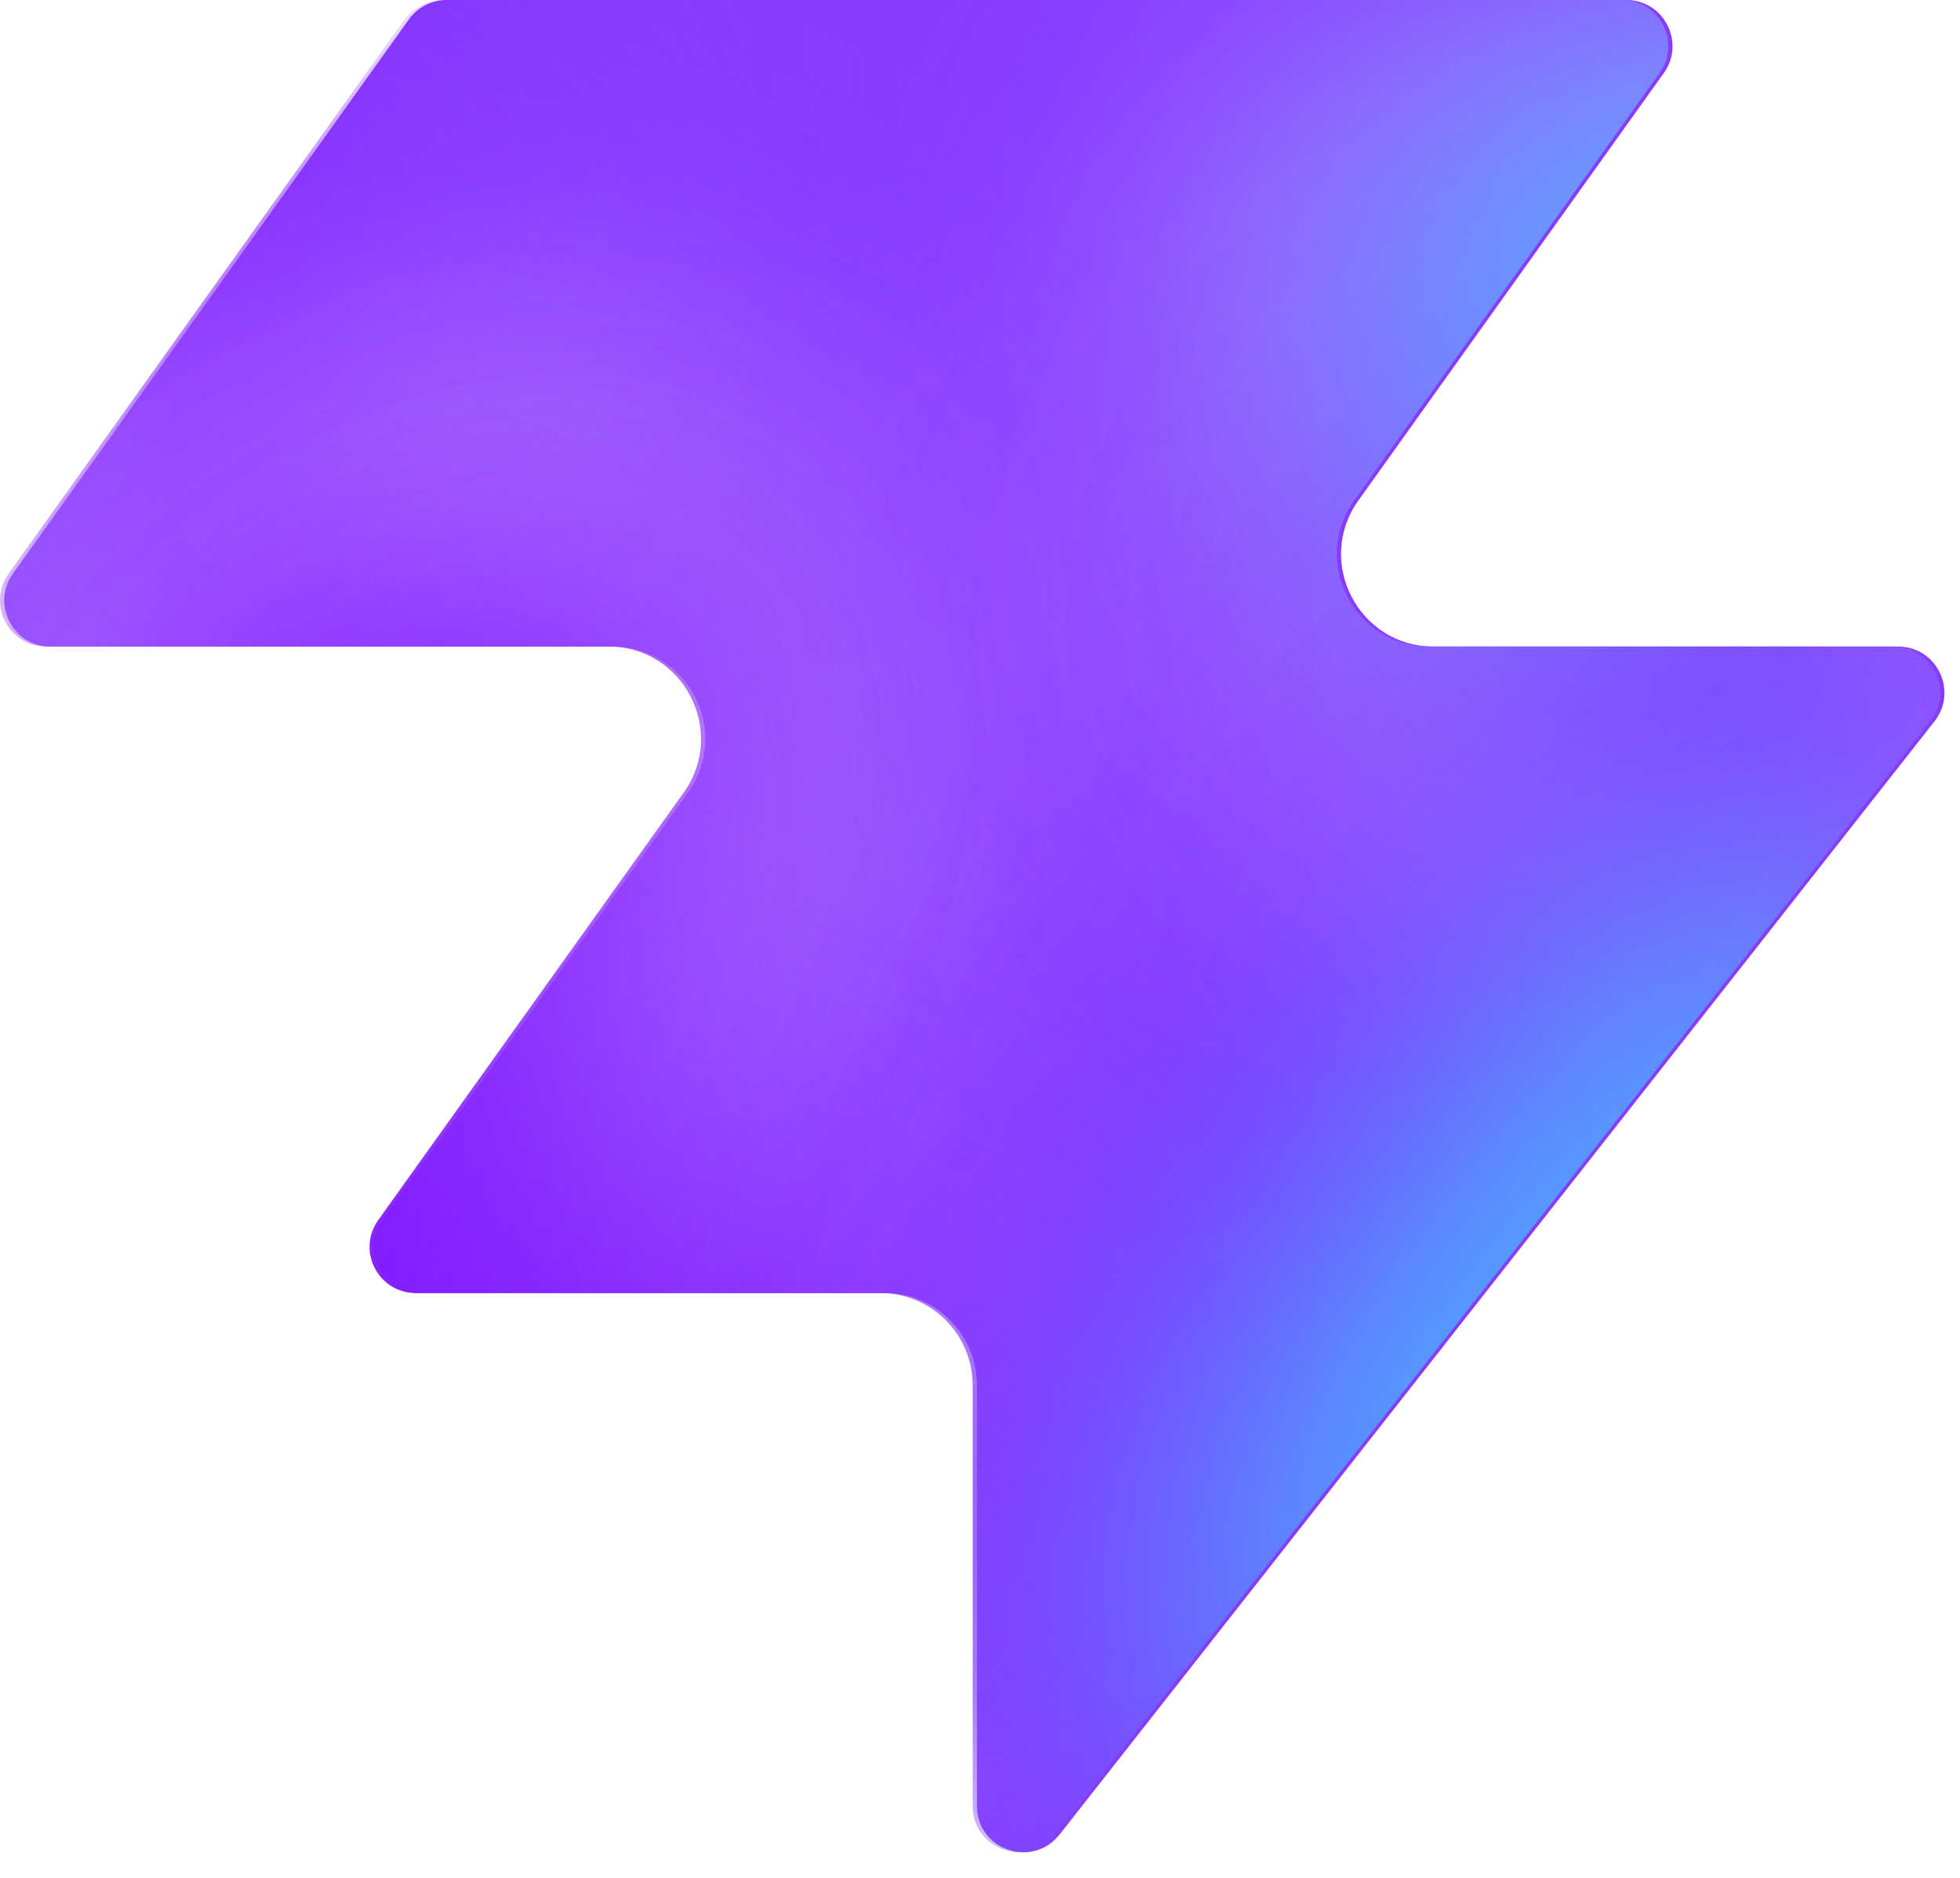
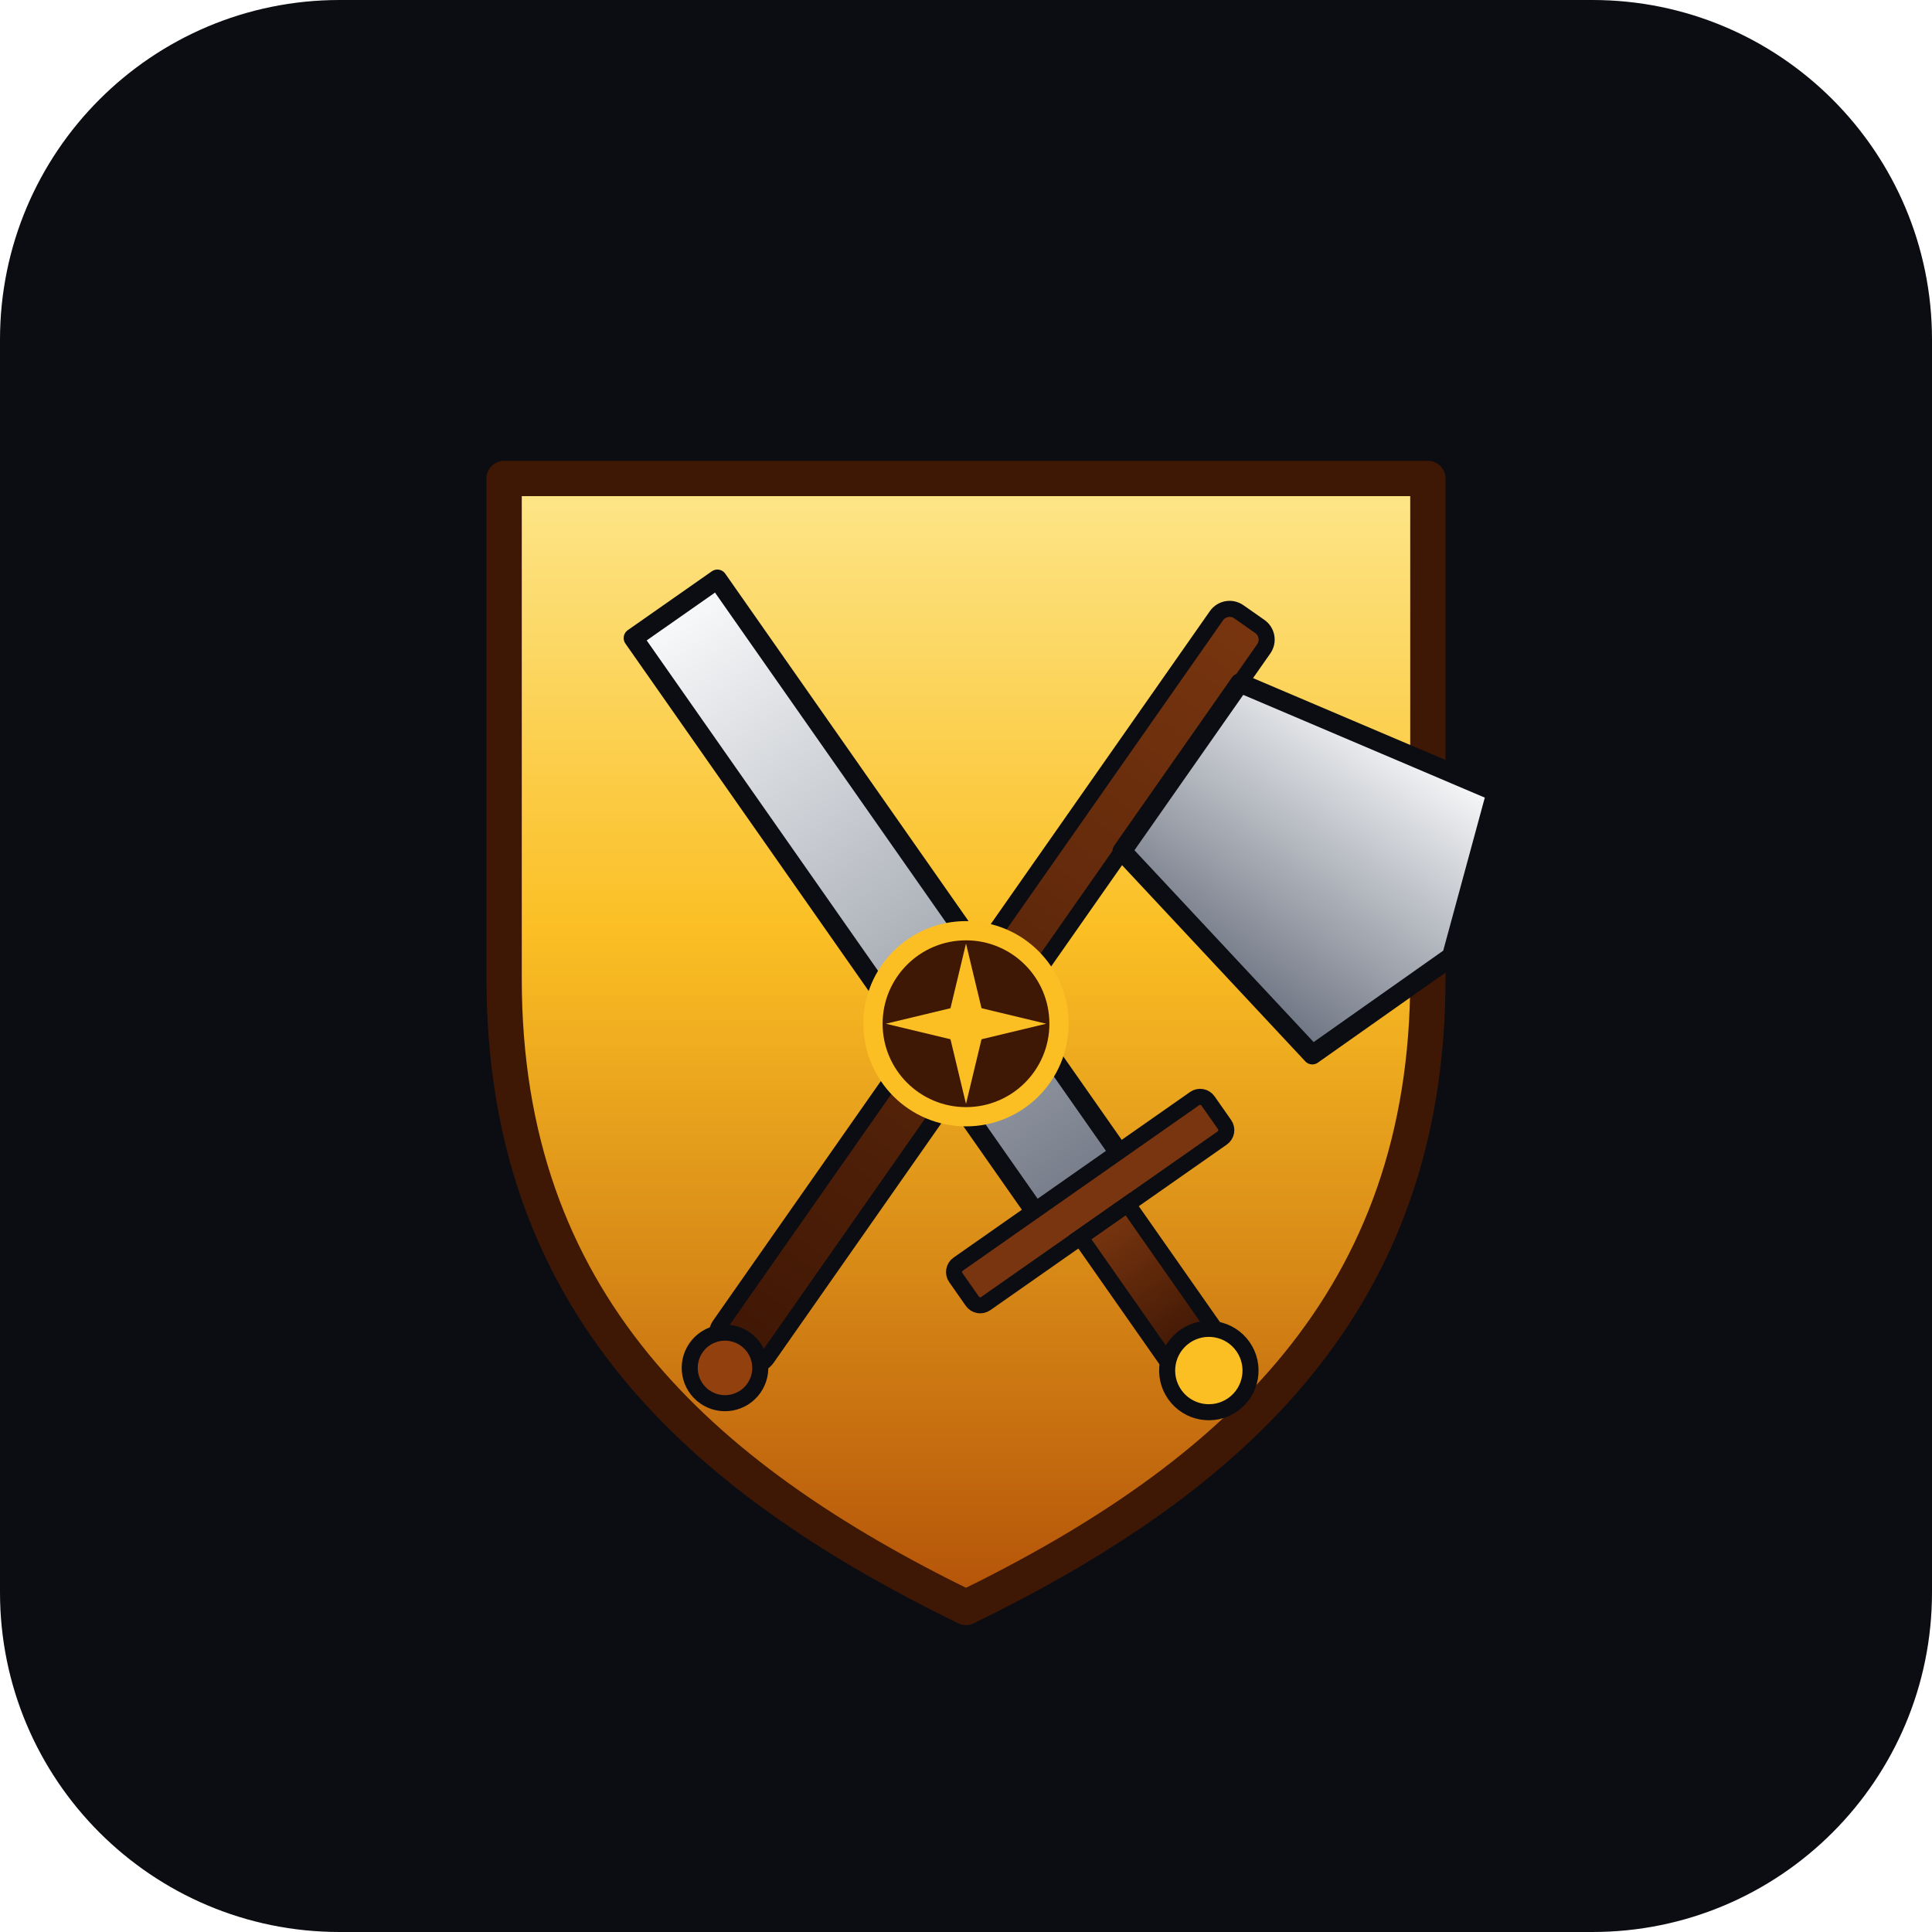
- <svg xmlns="http://www.w3.org/2000/svg" width="48" height="46" fill="none" viewBox="0 0 48 46">
-   <path fill="#863bff" d="M25.946 44.938c-.664.845-2.021.375-2.021-.698V33.937a2.26 2.26 0 0 0-2.262-2.262H10.287c-.92 0-1.456-1.04-.92-1.788l7.48-10.471c1.07-1.497 0-3.578-1.842-3.578H1.237c-.92 0-1.456-1.04-.92-1.788L10.013.474c.214-.297.556-.474.92-.474h28.894c.92 0 1.456 1.04.92 1.788l-7.48 10.471c-1.07 1.498 0 3.579 1.842 3.579h11.377c.943 0 1.473 1.088.89 1.83L25.947 44.94z" style="fill:#863bff;fill:color(display-p3 .525 .23 1);fill-opacity:1" />
-   <mask id="a" width="48" height="46" x="0" y="0" maskUnits="userSpaceOnUse" style="mask-type:alpha">
-     <path fill="#000" d="M25.842 44.938c-.664.844-2.021.375-2.021-.698V33.937a2.26 2.26 0 0 0-2.262-2.262H10.183c-.92 0-1.456-1.04-.92-1.788l7.48-10.471c1.07-1.498 0-3.579-1.842-3.579H1.133c-.92 0-1.456-1.04-.92-1.787L9.91.473c.214-.297.556-.474.92-.474h28.894c.92 0 1.456 1.04.92 1.788l-7.48 10.471c-1.07 1.498 0 3.578 1.842 3.578h11.377c.943 0 1.473 1.088.89 1.832L25.843 44.94z" style="fill:#000;fill-opacity:1" />
-   </mask>
-   <g mask="url(#a)">
-     <g filter="url(#b)">
-       <ellipse cx="5.508" cy="14.704" fill="#ede6ff" rx="5.508" ry="14.704" style="fill:#ede6ff;fill:color(display-p3 .927 .903 1);fill-opacity:1" transform="matrix(.00324 1 1 -.00324 -4.47 31.516)" />
+ <svg xmlns="http://www.w3.org/2000/svg" viewBox="0 0 1024 1024">
+   <defs>
+     <linearGradient id="shield" x1="0.5" y1="0" x2="0.5" y2="1">
+       <stop offset="0%" stop-color="#fde68a" />
+       <stop offset="40%" stop-color="#fbbf24" />
+       <stop offset="100%" stop-color="#b45309" />
+     </linearGradient>
+     <linearGradient id="steel" x1="0" y1="0" x2="0" y2="1">
+       <stop offset="0%" stop-color="#f9fafb" />
+       <stop offset="100%" stop-color="#6b7280" />
+     </linearGradient>
+     <linearGradient id="wood" x1="0" y1="0" x2="0" y2="1">
+       <stop offset="0%" stop-color="#78350f" />
+       <stop offset="100%" stop-color="#3f1705" />
+     </linearGradient>
+   </defs>
+   <rect width="1024" height="1024" rx="180" fill="#0b0d12" />
+   <g transform="translate(512 512) scale(0.85) translate(-512 -512)">
+     <path d="M 224 208 L 800 208 L 800 520          C 800 720 680 830 512 912          C 344 830 224 720 224 520 Z" fill="url(#shield)" stroke="#3f1705" stroke-width="22" stroke-linejoin="round" />
+     <g transform="rotate(-35 512 548)">
+       <polygon points="480,232 544,232 544,672 512,708 480,672" fill="url(#steel)" stroke="#0b0d12" stroke-width="12" stroke-linejoin="round" />
+       <rect x="416" y="668" width="192" height="30" rx="6" fill="#78350f" stroke="#0b0d12" stroke-width="10" />
+       <rect x="494" y="698" width="36" height="96" fill="url(#wood)" stroke="#0b0d12" stroke-width="10" />
+       <circle cx="512" cy="812" r="26" fill="#fbbf24" stroke="#0b0d12" stroke-width="10" />
    </g>
-     <g filter="url(#c)">
-       <ellipse cx="10.399" cy="29.851" fill="#ede6ff" rx="10.399" ry="29.851" style="fill:#ede6ff;fill:color(display-p3 .927 .903 1);fill-opacity:1" transform="matrix(.00324 1 1 -.00324 -39.328 7.883)" />
+     <g transform="rotate(35 512 548)">
+       <rect x="494" y="240" width="36" height="560" rx="10" fill="url(#wood)" stroke="#0b0d12" stroke-width="10" />
+       <path d="M 530 276 L 700 240 L 736 340 L 700 440 L 530 404 Z" fill="url(#steel)" stroke="#0b0d12" stroke-width="12" stroke-linejoin="round" />
+       <circle cx="512" cy="810" r="22" fill="#92400e" stroke="#0b0d12" stroke-width="10" />
    </g>
-     <g filter="url(#d)">
-       <ellipse cx="5.508" cy="30.487" fill="#7e14ff" rx="5.508" ry="30.487" style="fill:#7e14ff;fill:color(display-p3 .492 .077 1);fill-opacity:1" transform="rotate(89.814 -25.913 -14.639)scale(1 -1)" />
-     </g>
-     <g filter="url(#e)">
-       <ellipse cx="5.508" cy="30.599" fill="#7e14ff" rx="5.508" ry="30.599" style="fill:#7e14ff;fill:color(display-p3 .492 .077 1);fill-opacity:1" transform="rotate(89.814 -32.644 -3.334)scale(1 -1)" />
-     </g>
-     <g filter="url(#f)">
-       <ellipse cx="5.508" cy="30.599" fill="#7e14ff" rx="5.508" ry="30.599" style="fill:#7e14ff;fill:color(display-p3 .492 .077 1);fill-opacity:1" transform="matrix(.00324 1 1 -.00324 -34.34 30.47)" />
-     </g>
-     <g filter="url(#g)">
-       <ellipse cx="14.072" cy="22.078" fill="#ede6ff" rx="14.072" ry="22.078" style="fill:#ede6ff;fill:color(display-p3 .927 .903 1);fill-opacity:1" transform="rotate(93.35 24.506 48.493)scale(-1 1)" />
-     </g>
-     <g filter="url(#h)">
-       <ellipse cx="3.47" cy="21.501" fill="#7e14ff" rx="3.47" ry="21.501" style="fill:#7e14ff;fill:color(display-p3 .492 .077 1);fill-opacity:1" transform="rotate(89.009 28.708 47.59)scale(-1 1)" />
-     </g>
-     <g filter="url(#i)">
-       <ellipse cx="3.47" cy="21.501" fill="#7e14ff" rx="3.47" ry="21.501" style="fill:#7e14ff;fill:color(display-p3 .492 .077 1);fill-opacity:1" transform="rotate(89.009 28.708 47.59)scale(-1 1)" />
-     </g>
-     <g filter="url(#j)">
-       <ellipse cx=".387" cy="8.972" fill="#7e14ff" rx="4.407" ry="29.108" style="fill:#7e14ff;fill:color(display-p3 .492 .077 1);fill-opacity:1" transform="rotate(39.51 .387 8.972)" />
-     </g>
-     <g filter="url(#k)">
-       <ellipse cx="47.523" cy="-6.092" fill="#7e14ff" rx="4.407" ry="29.108" style="fill:#7e14ff;fill:color(display-p3 .492 .077 1);fill-opacity:1" transform="rotate(37.892 47.523 -6.092)" />
-     </g>
-     <g filter="url(#l)">
-       <ellipse cx="41.412" cy="6.333" fill="#47bfff" rx="5.971" ry="9.665" style="fill:#47bfff;fill:color(display-p3 .28 .748 1);fill-opacity:1" transform="rotate(37.892 41.412 6.333)" />
-     </g>
-     <g filter="url(#m)">
-       <ellipse cx="-1.879" cy="38.332" fill="#7e14ff" rx="4.407" ry="29.108" style="fill:#7e14ff;fill:color(display-p3 .492 .077 1);fill-opacity:1" transform="rotate(37.892 -1.88 38.332)" />
-     </g>
-     <g filter="url(#n)">
-       <ellipse cx="-1.879" cy="38.332" fill="#7e14ff" rx="4.407" ry="29.108" style="fill:#7e14ff;fill:color(display-p3 .492 .077 1);fill-opacity:1" transform="rotate(37.892 -1.88 38.332)" />
-     </g>
-     <g filter="url(#o)">
-       <ellipse cx="35.651" cy="29.907" fill="#7e14ff" rx="4.407" ry="29.108" style="fill:#7e14ff;fill:color(display-p3 .492 .077 1);fill-opacity:1" transform="rotate(37.892 35.651 29.907)" />
-     </g>
-     <g filter="url(#p)">
-       <ellipse cx="38.418" cy="32.4" fill="#47bfff" rx="5.971" ry="15.297" style="fill:#47bfff;fill:color(display-p3 .28 .748 1);fill-opacity:1" transform="rotate(37.892 38.418 32.4)" />
-     </g>
+     <circle cx="512" cy="548" r="58" fill="#3f1705" stroke="#fbbf24" stroke-width="12" />
+     <polygon points="512,498 524,548 512,598 500,548" fill="#fbbf24" />
+     <polygon points="462,548 512,536 562,548 512,560" fill="#fbbf24" />
  </g>
-   <defs>
-     <filter id="b" width="60.045" height="41.654" x="-19.77" y="16.149" color-interpolation-filters="sRGB" filterUnits="userSpaceOnUse">
-       <feFlood flood-opacity="0" result="BackgroundImageFix" />
-       <feBlend in="SourceGraphic" in2="BackgroundImageFix" result="shape" />
-       <feGaussianBlur result="effect1_foregroundBlur_2002_17158" stdDeviation="7.659" />
-     </filter>
-     <filter id="c" width="90.34" height="51.437" x="-54.613" y="-7.533" color-interpolation-filters="sRGB" filterUnits="userSpaceOnUse">
-       <feFlood flood-opacity="0" result="BackgroundImageFix" />
-       <feBlend in="SourceGraphic" in2="BackgroundImageFix" result="shape" />
-       <feGaussianBlur result="effect1_foregroundBlur_2002_17158" stdDeviation="7.659" />
-     </filter>
-     <filter id="d" width="79.355" height="29.4" x="-49.64" y="2.03" color-interpolation-filters="sRGB" filterUnits="userSpaceOnUse">
-       <feFlood flood-opacity="0" result="BackgroundImageFix" />
-       <feBlend in="SourceGraphic" in2="BackgroundImageFix" result="shape" />
-       <feGaussianBlur result="effect1_foregroundBlur_2002_17158" stdDeviation="4.596" />
-     </filter>
-     <filter id="e" width="79.579" height="29.4" x="-45.045" y="20.029" color-interpolation-filters="sRGB" filterUnits="userSpaceOnUse">
-       <feFlood flood-opacity="0" result="BackgroundImageFix" />
-       <feBlend in="SourceGraphic" in2="BackgroundImageFix" result="shape" />
-       <feGaussianBlur result="effect1_foregroundBlur_2002_17158" stdDeviation="4.596" />
-     </filter>
-     <filter id="f" width="79.579" height="29.4" x="-43.513" y="21.178" color-interpolation-filters="sRGB" filterUnits="userSpaceOnUse">
-       <feFlood flood-opacity="0" result="BackgroundImageFix" />
-       <feBlend in="SourceGraphic" in2="BackgroundImageFix" result="shape" />
-       <feGaussianBlur result="effect1_foregroundBlur_2002_17158" stdDeviation="4.596" />
-     </filter>
-     <filter id="g" width="74.749" height="58.852" x="15.756" y="-17.901" color-interpolation-filters="sRGB" filterUnits="userSpaceOnUse">
-       <feFlood flood-opacity="0" result="BackgroundImageFix" />
-       <feBlend in="SourceGraphic" in2="BackgroundImageFix" result="shape" />
-       <feGaussianBlur result="effect1_foregroundBlur_2002_17158" stdDeviation="7.659" />
-     </filter>
-     <filter id="h" width="61.377" height="25.362" x="23.548" y="2.284" color-interpolation-filters="sRGB" filterUnits="userSpaceOnUse">
-       <feFlood flood-opacity="0" result="BackgroundImageFix" />
-       <feBlend in="SourceGraphic" in2="BackgroundImageFix" result="shape" />
-       <feGaussianBlur result="effect1_foregroundBlur_2002_17158" stdDeviation="4.596" />
-     </filter>
-     <filter id="i" width="61.377" height="25.362" x="23.548" y="2.284" color-interpolation-filters="sRGB" filterUnits="userSpaceOnUse">
-       <feFlood flood-opacity="0" result="BackgroundImageFix" />
-       <feBlend in="SourceGraphic" in2="BackgroundImageFix" result="shape" />
-       <feGaussianBlur result="effect1_foregroundBlur_2002_17158" stdDeviation="4.596" />
-     </filter>
-     <filter id="j" width="56.045" height="63.649" x="-27.636" y="-22.853" color-interpolation-filters="sRGB" filterUnits="userSpaceOnUse">
-       <feFlood flood-opacity="0" result="BackgroundImageFix" />
-       <feBlend in="SourceGraphic" in2="BackgroundImageFix" result="shape" />
-       <feGaussianBlur result="effect1_foregroundBlur_2002_17158" stdDeviation="4.596" />
-     </filter>
-     <filter id="k" width="54.814" height="64.646" x="20.116" y="-38.415" color-interpolation-filters="sRGB" filterUnits="userSpaceOnUse">
-       <feFlood flood-opacity="0" result="BackgroundImageFix" />
-       <feBlend in="SourceGraphic" in2="BackgroundImageFix" result="shape" />
-       <feGaussianBlur result="effect1_foregroundBlur_2002_17158" stdDeviation="4.596" />
-     </filter>
-     <filter id="l" width="33.541" height="35.313" x="24.641" y="-11.323" color-interpolation-filters="sRGB" filterUnits="userSpaceOnUse">
-       <feFlood flood-opacity="0" result="BackgroundImageFix" />
-       <feBlend in="SourceGraphic" in2="BackgroundImageFix" result="shape" />
-       <feGaussianBlur result="effect1_foregroundBlur_2002_17158" stdDeviation="4.596" />
-     </filter>
-     <filter id="m" width="54.814" height="64.646" x="-29.286" y="6.009" color-interpolation-filters="sRGB" filterUnits="userSpaceOnUse">
-       <feFlood flood-opacity="0" result="BackgroundImageFix" />
-       <feBlend in="SourceGraphic" in2="BackgroundImageFix" result="shape" />
-       <feGaussianBlur result="effect1_foregroundBlur_2002_17158" stdDeviation="4.596" />
-     </filter>
-     <filter id="n" width="54.814" height="64.646" x="-29.286" y="6.009" color-interpolation-filters="sRGB" filterUnits="userSpaceOnUse">
-       <feFlood flood-opacity="0" result="BackgroundImageFix" />
-       <feBlend in="SourceGraphic" in2="BackgroundImageFix" result="shape" />
-       <feGaussianBlur result="effect1_foregroundBlur_2002_17158" stdDeviation="4.596" />
-     </filter>
-     <filter id="o" width="54.814" height="64.646" x="8.244" y="-2.416" color-interpolation-filters="sRGB" filterUnits="userSpaceOnUse">
-       <feFlood flood-opacity="0" result="BackgroundImageFix" />
-       <feBlend in="SourceGraphic" in2="BackgroundImageFix" result="shape" />
-       <feGaussianBlur result="effect1_foregroundBlur_2002_17158" stdDeviation="4.596" />
-     </filter>
-     <filter id="p" width="39.409" height="43.623" x="18.713" y="10.588" color-interpolation-filters="sRGB" filterUnits="userSpaceOnUse">
-       <feFlood flood-opacity="0" result="BackgroundImageFix" />
-       <feBlend in="SourceGraphic" in2="BackgroundImageFix" result="shape" />
-       <feGaussianBlur result="effect1_foregroundBlur_2002_17158" stdDeviation="4.596" />
-     </filter>
-   </defs>
</svg>
